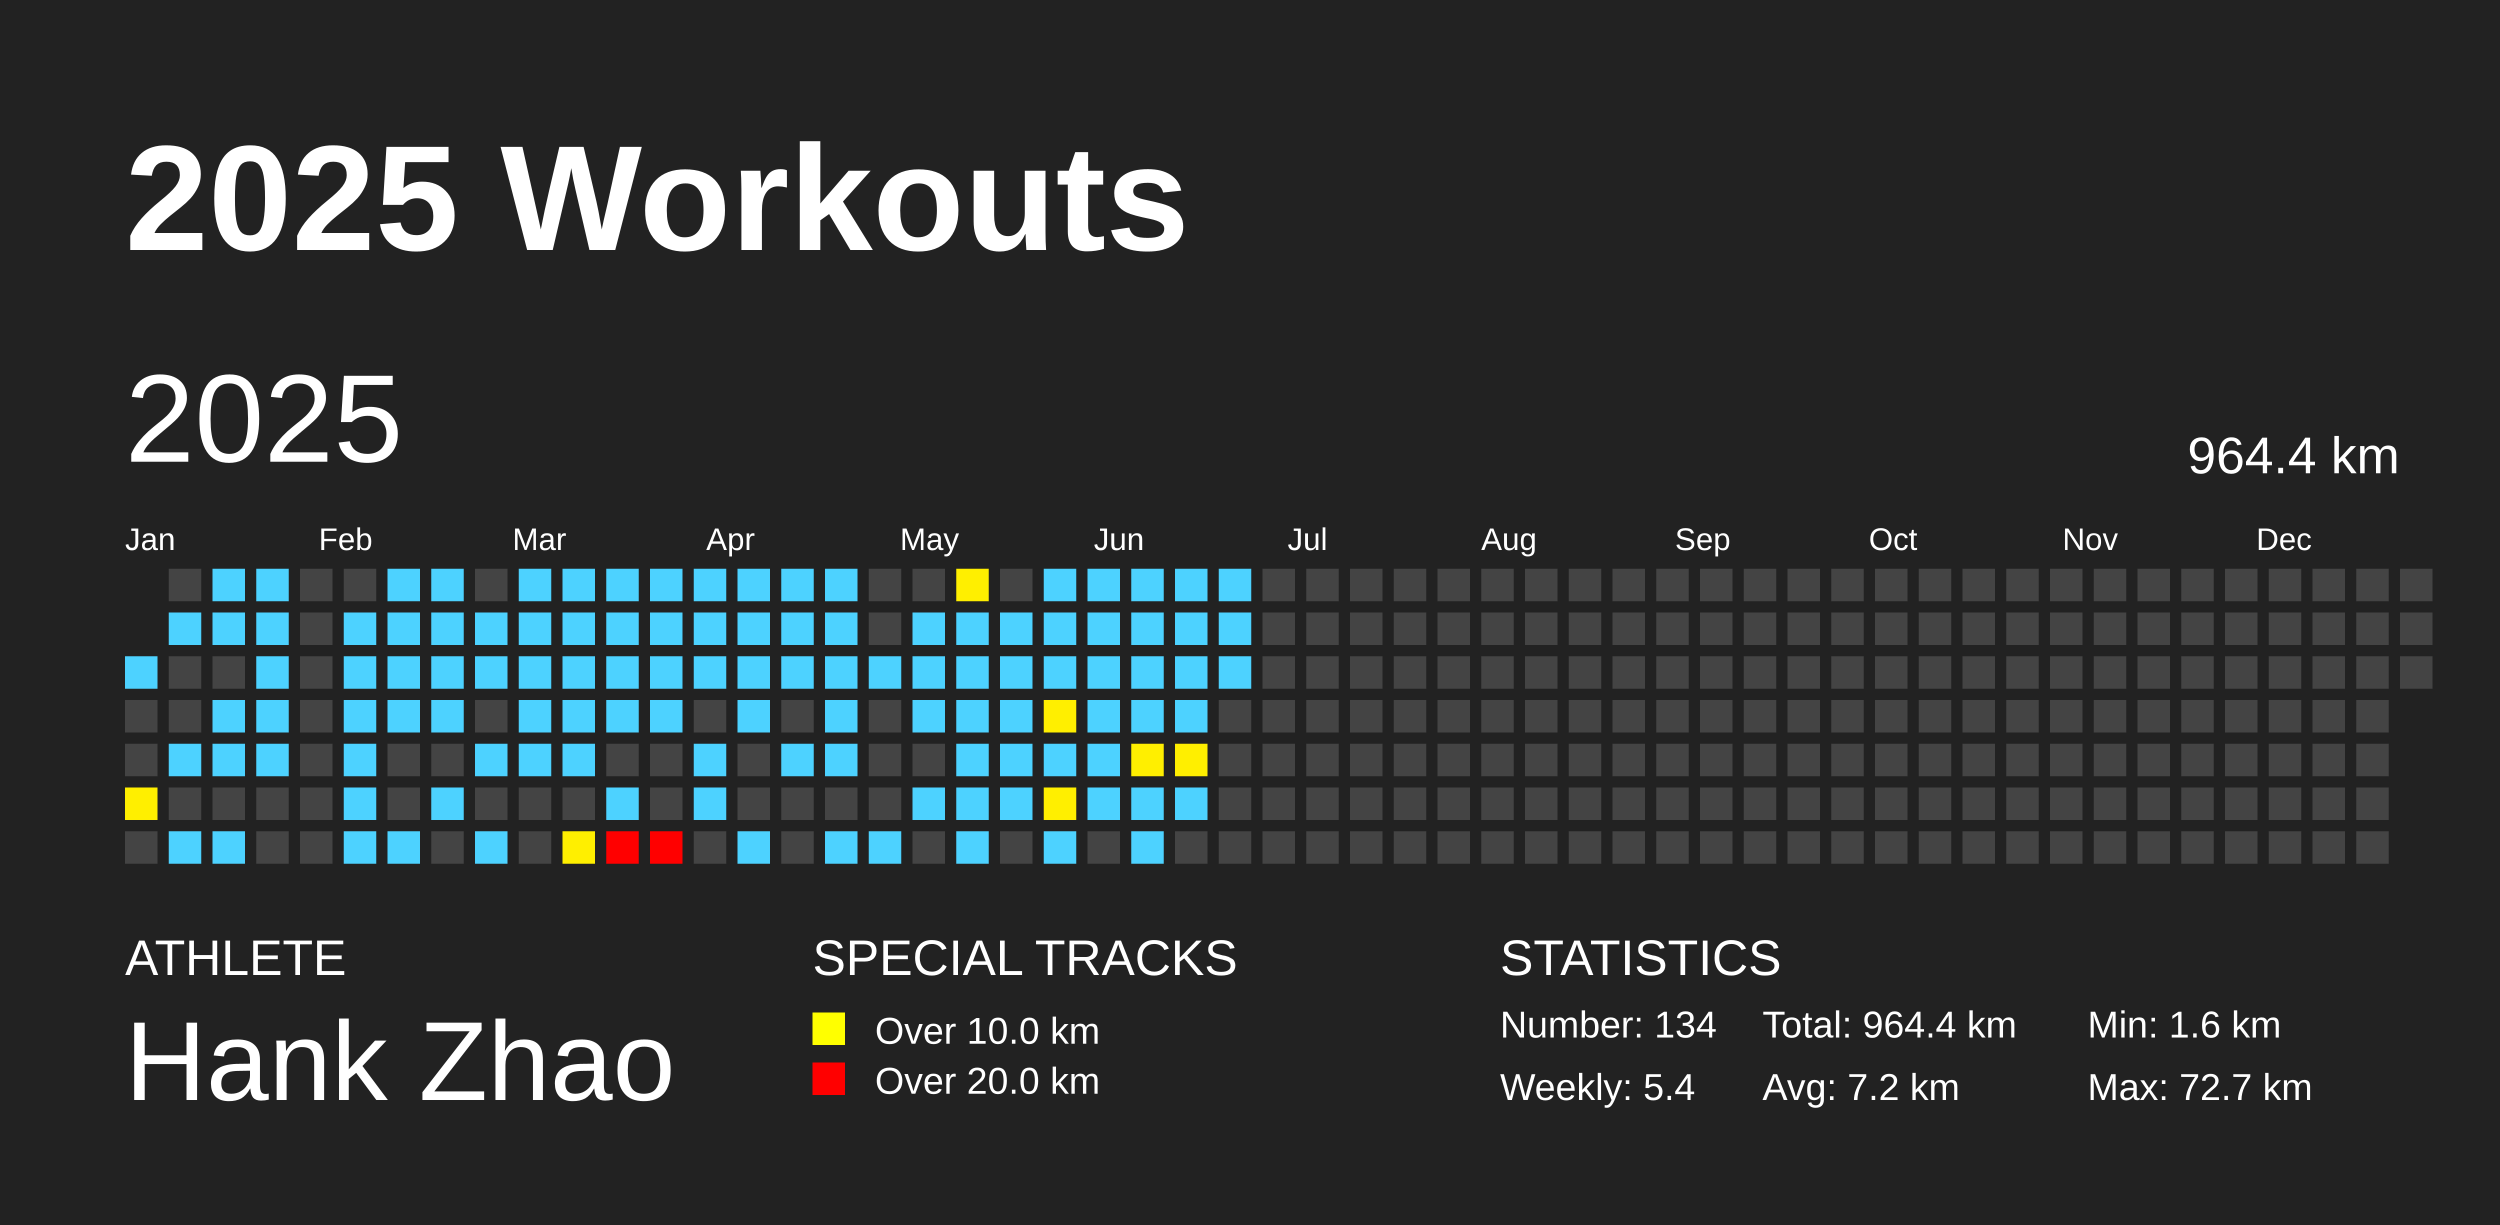
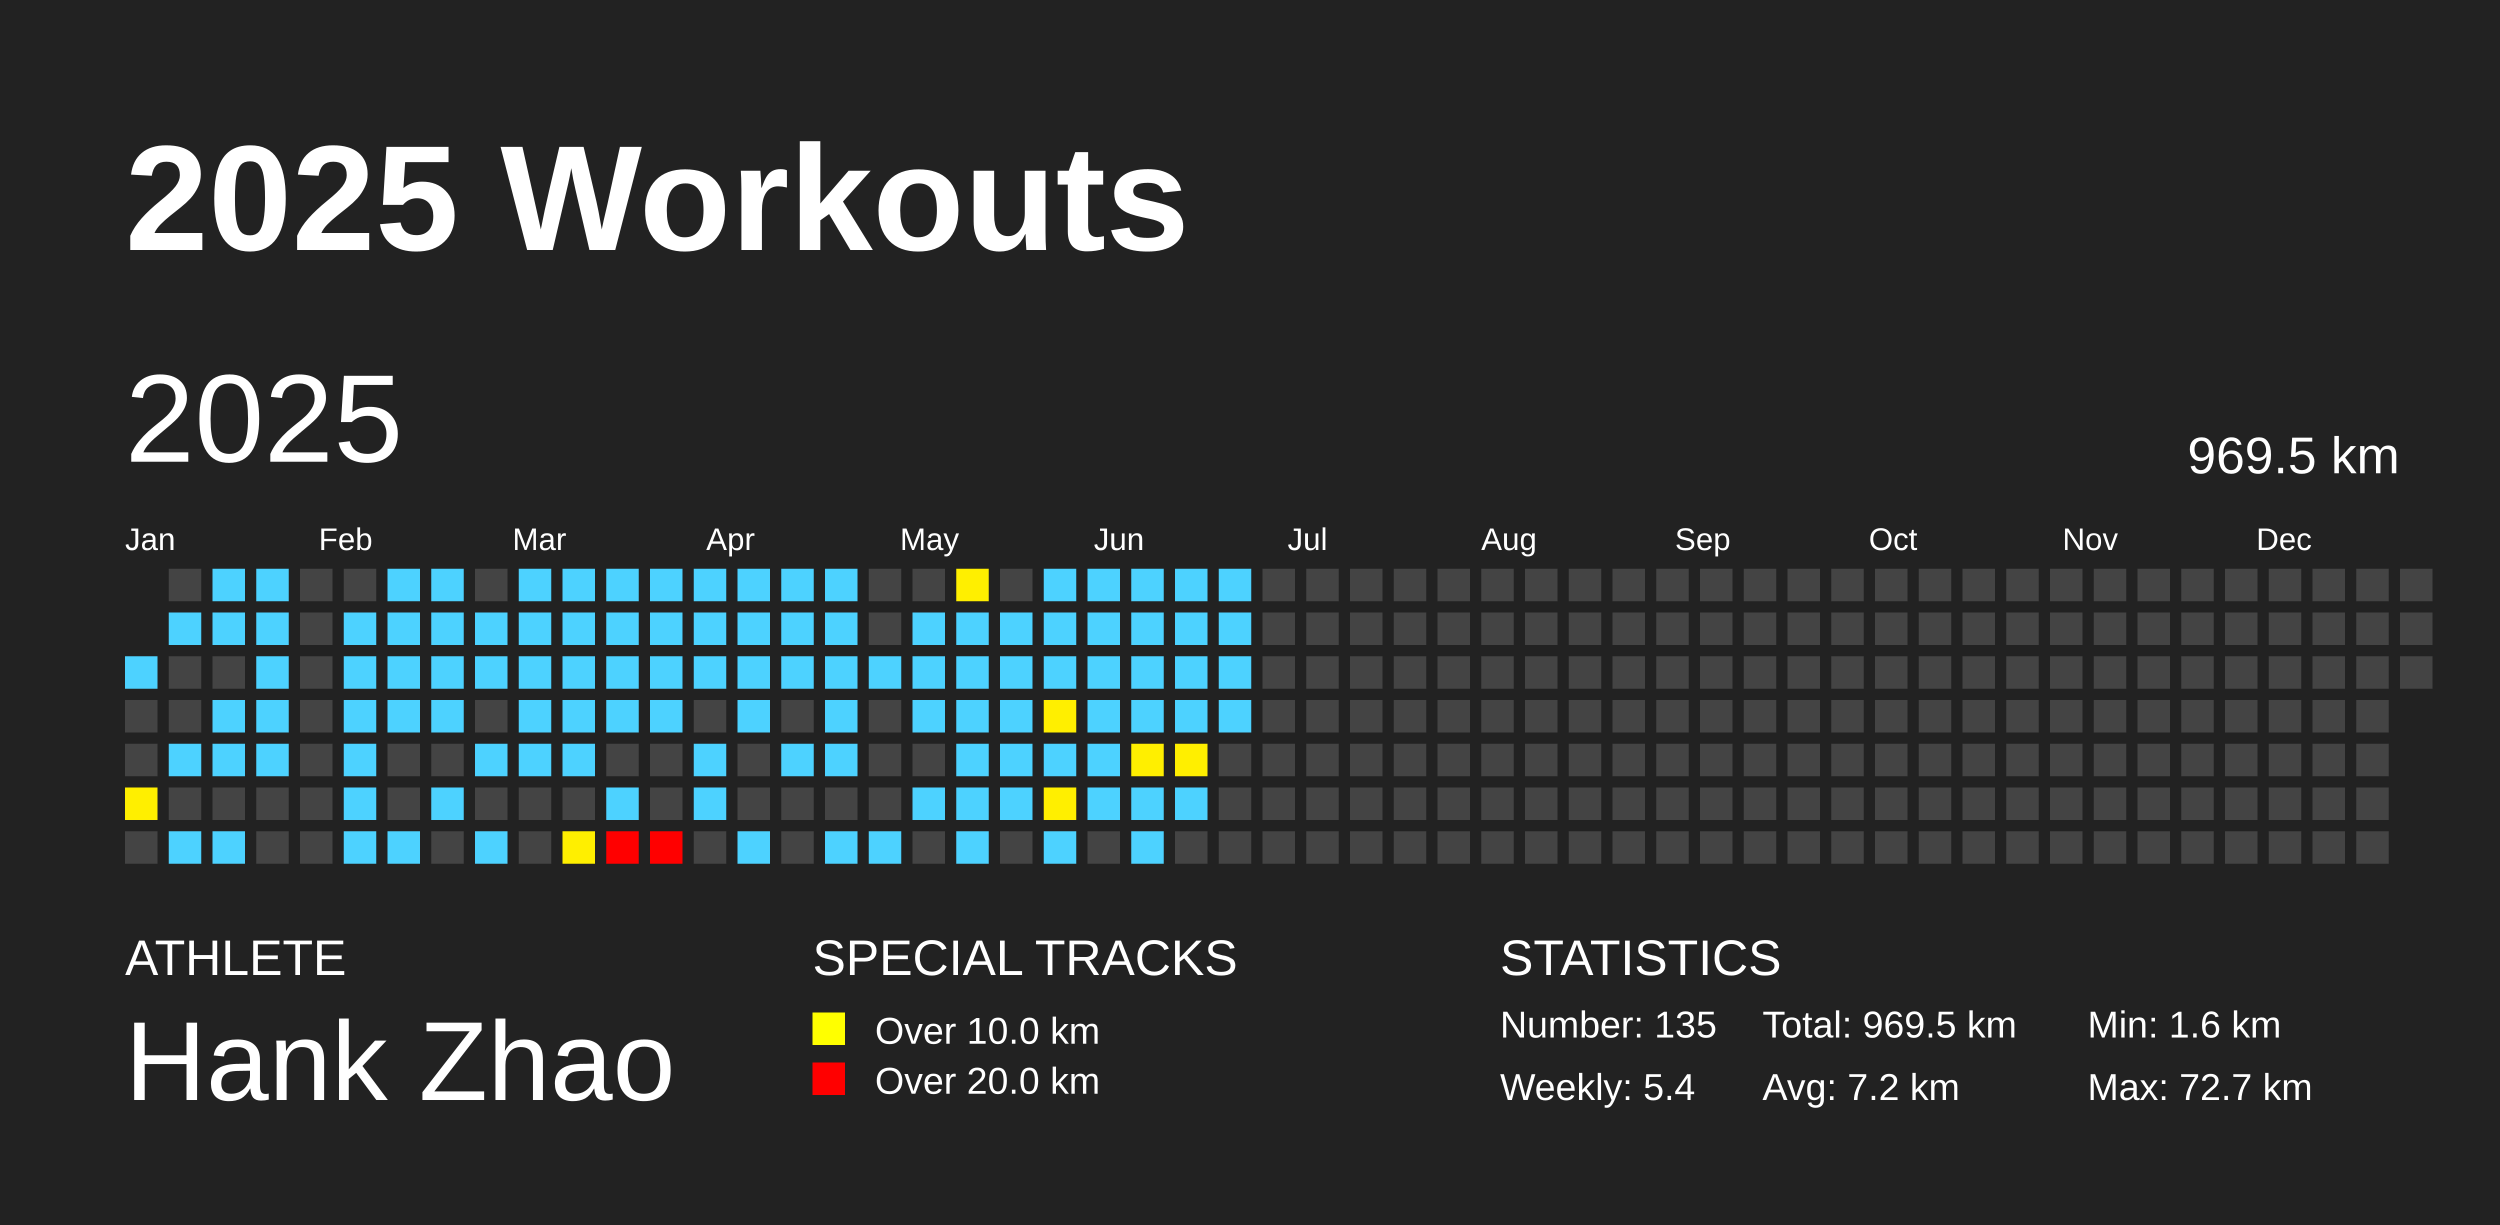
<svg xmlns="http://www.w3.org/2000/svg" baseProfile="full" height="98mm" version="1.1" viewBox="0,0,200,98" width="200mm">
  <defs />
  <rect fill="#222222" height="98" width="200" x="0" y="0" />
  <text fill="#FFFFFF" style="font-size:12px; font-family:Arial; font-weight:bold;" x="10" y="20">2025 Workouts</text>
  <text fill="#FFFFFF" style="font-size:4px; font-family:Arial" x="10" y="78">ATHLETE</text>
  <text fill="#FFFFFF" style="font-size:9px; font-family:Arial" x="10" y="88">Hank Zhao</text>
  <text fill="#FFFFFF" style="font-size:4px; font-family:Arial" x="65" y="78">SPECIAL TRACKS</text>
  <rect fill="yellow" height="2.6" width="2.6" x="65" y="81" />
  <text fill="#FFFFFF" style="font-size:3px; font-family:Arial" x="70" y="83.5">Over 10.0 km</text>
  <rect fill="red" height="2.6" width="2.6" x="65" y="85" />
  <text fill="#FFFFFF" style="font-size:3px; font-family:Arial" x="70" y="87.5">Over 20.0 km</text>
  <text fill="#FFFFFF" style="font-size:4px; font-family:Arial" x="120" y="78">STATISTICS</text>
-   <text fill="#FFFFFF" style="font-size:3px; font-family:Arial" x="120" y="83">Number: 134</text>
+   <text fill="#FFFFFF" style="font-size:3px; font-family:Arial" x="120" y="83">Number: 135</text>
  <text fill="#FFFFFF" style="font-size:3px; font-family:Arial" x="120" y="88">Weekly: 5.4</text>
-   <text fill="#FFFFFF" style="font-size:3px; font-family:Arial" x="141" y="83">Total: 964.4 km</text>
+   <text fill="#FFFFFF" style="font-size:3px; font-family:Arial" x="141" y="83">Total: 969.5 km</text>
  <text fill="#FFFFFF" style="font-size:3px; font-family:Arial" x="141" y="88">Avg: 7.2 km</text>
  <text fill="#FFFFFF" style="font-size:3px; font-family:Arial" x="167" y="83">Min: 1.6 km</text>
  <text fill="#FFFFFF" style="font-size:3px; font-family:Arial" x="167" y="88">Max: 72.7 km</text>
  <text dominant-baseline="hanging" fill="#FFFFFF" style="font-size:10.0px; font-family:Arial;" x="10" y="30">2025</text>
-   <text dominant-baseline="hanging" fill="#FFFFFF" style="font-size:4.125px; font-family:Arial;" x="175" y="35">964.4 km</text>
+   <text dominant-baseline="hanging" fill="#FFFFFF" style="font-size:4.125px; font-family:Arial;" x="175" y="35">969.5 km</text>
  <text fill="#FFFFFF" style="font-size:2.5px; font-family:Arial" x="10.0" y="44">Jan</text>
  <text fill="#FFFFFF" style="font-size:2.5px; font-family:Arial" x="25.5" y="44">Feb</text>
  <text fill="#FFFFFF" style="font-size:2.5px; font-family:Arial" x="41.0" y="44">Mar</text>
  <text fill="#FFFFFF" style="font-size:2.5px; font-family:Arial" x="56.5" y="44">Apr</text>
  <text fill="#FFFFFF" style="font-size:2.5px; font-family:Arial" x="72.0" y="44">May</text>
  <text fill="#FFFFFF" style="font-size:2.5px; font-family:Arial" x="87.5" y="44">Jun</text>
  <text fill="#FFFFFF" style="font-size:2.5px; font-family:Arial" x="103.0" y="44">Jul</text>
  <text fill="#FFFFFF" style="font-size:2.5px; font-family:Arial" x="118.5" y="44">Aug</text>
  <text fill="#FFFFFF" style="font-size:2.5px; font-family:Arial" x="134.0" y="44">Sep</text>
  <text fill="#FFFFFF" style="font-size:2.5px; font-family:Arial" x="149.5" y="44">Oct</text>
  <text fill="#FFFFFF" style="font-size:2.5px; font-family:Arial" x="165.0" y="44">Nov</text>
  <text fill="#FFFFFF" style="font-size:2.5px; font-family:Arial" x="180.5" y="44">Dec</text>
  <rect fill="#4dd2ff" height="2.6" width="2.6" x="10.0" y="52.5" />
  <rect fill="#444444" height="2.6" width="2.6" x="10.0" y="56.0" />
  <rect fill="#444444" height="2.6" width="2.6" x="10.0" y="59.5" />
  <rect fill="#ffef00" height="2.6" width="2.6" x="10.0" y="63.0" />
  <rect fill="#444444" height="2.6" width="2.6" x="10.0" y="66.5" />
  <rect fill="#444444" height="2.6" width="2.6" x="13.5" y="45.5" />
  <rect fill="#4dd2ff" height="2.6" width="2.6" x="13.5" y="49.0" />
  <rect fill="#444444" height="2.6" width="2.6" x="13.5" y="52.5" />
  <rect fill="#444444" height="2.6" width="2.6" x="13.5" y="56.0" />
  <rect fill="#4dd2ff" height="2.6" width="2.6" x="13.5" y="59.5" />
  <rect fill="#444444" height="2.6" width="2.6" x="13.5" y="63.0" />
  <rect fill="#4dd2ff" height="2.6" width="2.6" x="13.5" y="66.5" />
  <rect fill="#4dd2ff" height="2.6" width="2.6" x="17.0" y="45.5" />
  <rect fill="#4dd2ff" height="2.6" width="2.6" x="17.0" y="49.0" />
  <rect fill="#444444" height="2.6" width="2.6" x="17.0" y="52.5" />
  <rect fill="#4dd2ff" height="2.6" width="2.6" x="17.0" y="56.0" />
  <rect fill="#4dd2ff" height="2.6" width="2.6" x="17.0" y="59.5" />
  <rect fill="#444444" height="2.6" width="2.6" x="17.0" y="63.0" />
  <rect fill="#4dd2ff" height="2.6" width="2.6" x="17.0" y="66.5" />
  <rect fill="#4dd2ff" height="2.6" width="2.6" x="20.5" y="45.5" />
  <rect fill="#4dd2ff" height="2.6" width="2.6" x="20.5" y="49.0" />
  <rect fill="#4dd2ff" height="2.6" width="2.6" x="20.5" y="52.5" />
  <rect fill="#4dd2ff" height="2.6" width="2.6" x="20.5" y="56.0" />
  <rect fill="#4dd2ff" height="2.6" width="2.6" x="20.5" y="59.5" />
  <rect fill="#444444" height="2.6" width="2.6" x="20.5" y="63.0" />
  <rect fill="#444444" height="2.6" width="2.6" x="20.5" y="66.5" />
  <rect fill="#444444" height="2.6" width="2.6" x="24.0" y="45.5" />
  <rect fill="#444444" height="2.6" width="2.6" x="24.0" y="49.0" />
  <rect fill="#444444" height="2.6" width="2.6" x="24.0" y="52.5" />
  <rect fill="#444444" height="2.6" width="2.6" x="24.0" y="56.0" />
  <rect fill="#444444" height="2.6" width="2.6" x="24.0" y="59.5" />
  <rect fill="#444444" height="2.6" width="2.6" x="24.0" y="63.0" />
  <rect fill="#444444" height="2.6" width="2.6" x="24.0" y="66.5" />
  <rect fill="#444444" height="2.6" width="2.6" x="27.5" y="45.5" />
  <rect fill="#4dd2ff" height="2.6" width="2.6" x="27.5" y="49.0" />
  <rect fill="#4dd2ff" height="2.6" width="2.6" x="27.5" y="52.5" />
  <rect fill="#4dd2ff" height="2.6" width="2.6" x="27.5" y="56.0" />
  <rect fill="#4dd2ff" height="2.6" width="2.6" x="27.5" y="59.5" />
  <rect fill="#4dd2ff" height="2.6" width="2.6" x="27.5" y="63.0" />
  <rect fill="#4dd2ff" height="2.6" width="2.6" x="27.5" y="66.5" />
  <rect fill="#4dd2ff" height="2.6" width="2.6" x="31.0" y="45.5" />
  <rect fill="#4dd2ff" height="2.6" width="2.6" x="31.0" y="49.0" />
  <rect fill="#4dd2ff" height="2.6" width="2.6" x="31.0" y="52.5" />
  <rect fill="#4dd2ff" height="2.6" width="2.6" x="31.0" y="56.0" />
  <rect fill="#444444" height="2.6" width="2.6" x="31.0" y="59.5" />
  <rect fill="#444444" height="2.6" width="2.6" x="31.0" y="63.0" />
  <rect fill="#4dd2ff" height="2.6" width="2.6" x="31.0" y="66.5" />
  <rect fill="#4dd2ff" height="2.6" width="2.6" x="34.5" y="45.5" />
  <rect fill="#4dd2ff" height="2.6" width="2.6" x="34.5" y="49.0" />
  <rect fill="#4dd2ff" height="2.6" width="2.6" x="34.5" y="52.5" />
  <rect fill="#4dd2ff" height="2.6" width="2.6" x="34.5" y="56.0" />
  <rect fill="#444444" height="2.6" width="2.6" x="34.5" y="59.5" />
  <rect fill="#4dd2ff" height="2.6" width="2.6" x="34.5" y="63.0" />
  <rect fill="#444444" height="2.6" width="2.6" x="34.5" y="66.5" />
  <rect fill="#444444" height="2.6" width="2.6" x="38.0" y="45.5" />
  <rect fill="#4dd2ff" height="2.6" width="2.6" x="38.0" y="49.0" />
  <rect fill="#4dd2ff" height="2.6" width="2.6" x="38.0" y="52.5" />
  <rect fill="#444444" height="2.6" width="2.6" x="38.0" y="56.0" />
  <rect fill="#4dd2ff" height="2.6" width="2.6" x="38.0" y="59.5" />
  <rect fill="#444444" height="2.6" width="2.6" x="38.0" y="63.0" />
  <rect fill="#4dd2ff" height="2.6" width="2.6" x="38.0" y="66.5" />
  <rect fill="#4dd2ff" height="2.6" width="2.6" x="41.5" y="45.5" />
  <rect fill="#4dd2ff" height="2.6" width="2.6" x="41.5" y="49.0" />
  <rect fill="#4dd2ff" height="2.6" width="2.6" x="41.5" y="52.5" />
  <rect fill="#4dd2ff" height="2.6" width="2.6" x="41.5" y="56.0" />
  <rect fill="#4dd2ff" height="2.6" width="2.6" x="41.5" y="59.5" />
  <rect fill="#444444" height="2.6" width="2.6" x="41.5" y="63.0" />
  <rect fill="#444444" height="2.6" width="2.6" x="41.5" y="66.5" />
  <rect fill="#4dd2ff" height="2.6" width="2.6" x="45.0" y="45.5" />
  <rect fill="#4dd2ff" height="2.6" width="2.6" x="45.0" y="49.0" />
  <rect fill="#4dd2ff" height="2.6" width="2.6" x="45.0" y="52.5" />
  <rect fill="#4dd2ff" height="2.6" width="2.6" x="45.0" y="56.0" />
  <rect fill="#4dd2ff" height="2.6" width="2.6" x="45.0" y="59.5" />
  <rect fill="#444444" height="2.6" width="2.6" x="45.0" y="63.0" />
  <rect fill="#ffef00" height="2.6" width="2.6" x="45.0" y="66.5" />
  <rect fill="#4dd2ff" height="2.6" width="2.6" x="48.5" y="45.5" />
  <rect fill="#4dd2ff" height="2.6" width="2.6" x="48.5" y="49.0" />
  <rect fill="#4dd2ff" height="2.6" width="2.6" x="48.5" y="52.5" />
  <rect fill="#4dd2ff" height="2.6" width="2.6" x="48.5" y="56.0" />
  <rect fill="#444444" height="2.6" width="2.6" x="48.5" y="59.5" />
  <rect fill="#4dd2ff" height="2.6" width="2.6" x="48.5" y="63.0" />
  <rect fill="red" height="2.6" width="2.6" x="48.5" y="66.5" />
  <rect fill="#4dd2ff" height="2.6" width="2.6" x="52.0" y="45.5" />
  <rect fill="#4dd2ff" height="2.6" width="2.6" x="52.0" y="49.0" />
  <rect fill="#4dd2ff" height="2.6" width="2.6" x="52.0" y="52.5" />
  <rect fill="#4dd2ff" height="2.6" width="2.6" x="52.0" y="56.0" />
  <rect fill="#444444" height="2.6" width="2.6" x="52.0" y="59.5" />
  <rect fill="#444444" height="2.6" width="2.6" x="52.0" y="63.0" />
  <rect fill="red" height="2.6" width="2.6" x="52.0" y="66.5" />
  <rect fill="#4dd2ff" height="2.6" width="2.6" x="55.5" y="45.5" />
  <rect fill="#4dd2ff" height="2.6" width="2.6" x="55.5" y="49.0" />
  <rect fill="#4dd2ff" height="2.6" width="2.6" x="55.5" y="52.5" />
  <rect fill="#444444" height="2.6" width="2.6" x="55.5" y="56.0" />
  <rect fill="#4dd2ff" height="2.6" width="2.6" x="55.5" y="59.5" />
  <rect fill="#4dd2ff" height="2.6" width="2.6" x="55.5" y="63.0" />
  <rect fill="#444444" height="2.6" width="2.6" x="55.5" y="66.5" />
  <rect fill="#4dd2ff" height="2.6" width="2.6" x="59.0" y="45.5" />
  <rect fill="#4dd2ff" height="2.6" width="2.6" x="59.0" y="49.0" />
  <rect fill="#4dd2ff" height="2.6" width="2.6" x="59.0" y="52.5" />
  <rect fill="#4dd2ff" height="2.6" width="2.6" x="59.0" y="56.0" />
  <rect fill="#444444" height="2.6" width="2.6" x="59.0" y="59.5" />
  <rect fill="#444444" height="2.6" width="2.6" x="59.0" y="63.0" />
  <rect fill="#4dd2ff" height="2.6" width="2.6" x="59.0" y="66.5" />
  <rect fill="#4dd2ff" height="2.6" width="2.6" x="62.5" y="45.5" />
  <rect fill="#4dd2ff" height="2.6" width="2.6" x="62.5" y="49.0" />
  <rect fill="#4dd2ff" height="2.6" width="2.6" x="62.5" y="52.5" />
  <rect fill="#444444" height="2.6" width="2.6" x="62.5" y="56.0" />
  <rect fill="#4dd2ff" height="2.6" width="2.6" x="62.5" y="59.5" />
  <rect fill="#444444" height="2.6" width="2.6" x="62.5" y="63.0" />
  <rect fill="#444444" height="2.6" width="2.6" x="62.5" y="66.5" />
  <rect fill="#4dd2ff" height="2.6" width="2.6" x="66.0" y="45.5" />
  <rect fill="#4dd2ff" height="2.6" width="2.6" x="66.0" y="49.0" />
  <rect fill="#4dd2ff" height="2.6" width="2.6" x="66.0" y="52.5" />
  <rect fill="#4dd2ff" height="2.6" width="2.6" x="66.0" y="56.0" />
  <rect fill="#4dd2ff" height="2.6" width="2.6" x="66.0" y="59.5" />
  <rect fill="#444444" height="2.6" width="2.6" x="66.0" y="63.0" />
  <rect fill="#4dd2ff" height="2.6" width="2.6" x="66.0" y="66.5" />
  <rect fill="#444444" height="2.6" width="2.6" x="69.5" y="45.5" />
  <rect fill="#444444" height="2.6" width="2.6" x="69.5" y="49.0" />
  <rect fill="#4dd2ff" height="2.6" width="2.6" x="69.5" y="52.5" />
  <rect fill="#444444" height="2.6" width="2.6" x="69.5" y="56.0" />
  <rect fill="#444444" height="2.6" width="2.6" x="69.5" y="59.5" />
  <rect fill="#444444" height="2.6" width="2.6" x="69.5" y="63.0" />
  <rect fill="#4dd2ff" height="2.6" width="2.6" x="69.5" y="66.5" />
  <rect fill="#444444" height="2.6" width="2.6" x="73.0" y="45.5" />
  <rect fill="#4dd2ff" height="2.6" width="2.6" x="73.0" y="49.0" />
  <rect fill="#4dd2ff" height="2.6" width="2.6" x="73.0" y="52.5" />
  <rect fill="#4dd2ff" height="2.6" width="2.6" x="73.0" y="56.0" />
  <rect fill="#444444" height="2.6" width="2.6" x="73.0" y="59.5" />
  <rect fill="#4dd2ff" height="2.6" width="2.6" x="73.0" y="63.0" />
  <rect fill="#444444" height="2.6" width="2.6" x="73.0" y="66.5" />
  <rect fill="#ffef00" height="2.6" width="2.6" x="76.5" y="45.5" />
  <rect fill="#4dd2ff" height="2.6" width="2.6" x="76.5" y="49.0" />
  <rect fill="#4dd2ff" height="2.6" width="2.6" x="76.5" y="52.5" />
  <rect fill="#4dd2ff" height="2.6" width="2.6" x="76.5" y="56.0" />
  <rect fill="#4dd2ff" height="2.6" width="2.6" x="76.5" y="59.5" />
  <rect fill="#4dd2ff" height="2.6" width="2.6" x="76.5" y="63.0" />
  <rect fill="#4dd2ff" height="2.6" width="2.6" x="76.5" y="66.5" />
  <rect fill="#444444" height="2.6" width="2.6" x="80.0" y="45.5" />
  <rect fill="#4dd2ff" height="2.6" width="2.6" x="80.0" y="49.0" />
  <rect fill="#4dd2ff" height="2.6" width="2.6" x="80.0" y="52.5" />
  <rect fill="#4dd2ff" height="2.6" width="2.6" x="80.0" y="56.0" />
  <rect fill="#4dd2ff" height="2.6" width="2.6" x="80.0" y="59.5" />
  <rect fill="#4dd2ff" height="2.6" width="2.6" x="80.0" y="63.0" />
  <rect fill="#444444" height="2.6" width="2.6" x="80.0" y="66.5" />
  <rect fill="#4dd2ff" height="2.6" width="2.6" x="83.5" y="45.5" />
  <rect fill="#4dd2ff" height="2.6" width="2.6" x="83.5" y="49.0" />
  <rect fill="#4dd2ff" height="2.6" width="2.6" x="83.5" y="52.5" />
  <rect fill="#ffef00" height="2.6" width="2.6" x="83.5" y="56.0" />
  <rect fill="#4dd2ff" height="2.6" width="2.6" x="83.5" y="59.5" />
  <rect fill="#ffef00" height="2.6" width="2.6" x="83.5" y="63.0" />
  <rect fill="#4dd2ff" height="2.6" width="2.6" x="83.5" y="66.5" />
  <rect fill="#4dd2ff" height="2.6" width="2.6" x="87.0" y="45.5" />
  <rect fill="#4dd2ff" height="2.6" width="2.6" x="87.0" y="49.0" />
  <rect fill="#4dd2ff" height="2.6" width="2.6" x="87.0" y="52.5" />
  <rect fill="#4dd2ff" height="2.6" width="2.6" x="87.0" y="56.0" />
  <rect fill="#4dd2ff" height="2.6" width="2.6" x="87.0" y="59.5" />
  <rect fill="#4dd2ff" height="2.6" width="2.6" x="87.0" y="63.0" />
  <rect fill="#444444" height="2.6" width="2.6" x="87.0" y="66.5" />
  <rect fill="#4dd2ff" height="2.6" width="2.6" x="90.5" y="45.5" />
  <rect fill="#4dd2ff" height="2.6" width="2.6" x="90.5" y="49.0" />
  <rect fill="#4dd2ff" height="2.6" width="2.6" x="90.5" y="52.5" />
  <rect fill="#4dd2ff" height="2.6" width="2.6" x="90.5" y="56.0" />
  <rect fill="#ffef00" height="2.6" width="2.6" x="90.5" y="59.5" />
  <rect fill="#4dd2ff" height="2.6" width="2.6" x="90.5" y="63.0" />
  <rect fill="#4dd2ff" height="2.6" width="2.6" x="90.5" y="66.5" />
  <rect fill="#4dd2ff" height="2.6" width="2.6" x="94.0" y="45.5" />
  <rect fill="#4dd2ff" height="2.6" width="2.6" x="94.0" y="49.0" />
  <rect fill="#4dd2ff" height="2.6" width="2.6" x="94.0" y="52.5" />
  <rect fill="#4dd2ff" height="2.6" width="2.6" x="94.0" y="56.0" />
  <rect fill="#ffef00" height="2.6" width="2.6" x="94.0" y="59.5" />
  <rect fill="#4dd2ff" height="2.6" width="2.6" x="94.0" y="63.0" />
  <rect fill="#444444" height="2.6" width="2.6" x="94.0" y="66.5" />
  <rect fill="#4dd2ff" height="2.6" width="2.6" x="97.5" y="45.5" />
  <rect fill="#4dd2ff" height="2.6" width="2.6" x="97.5" y="49.0" />
  <rect fill="#4dd2ff" height="2.6" width="2.6" x="97.5" y="52.5" />
-   <rect fill="#444444" height="2.6" width="2.6" x="97.5" y="56.0" />
+   <rect fill="#4dd2ff" height="2.6" width="2.6" x="97.5" y="56.0" />
  <rect fill="#444444" height="2.6" width="2.6" x="97.5" y="59.5" />
  <rect fill="#444444" height="2.6" width="2.6" x="97.5" y="63.0" />
  <rect fill="#444444" height="2.6" width="2.6" x="97.5" y="66.5" />
  <rect fill="#444444" height="2.6" width="2.6" x="101.0" y="45.5" />
  <rect fill="#444444" height="2.6" width="2.6" x="101.0" y="49.0" />
  <rect fill="#444444" height="2.6" width="2.6" x="101.0" y="52.5" />
  <rect fill="#444444" height="2.6" width="2.6" x="101.0" y="56.0" />
  <rect fill="#444444" height="2.6" width="2.6" x="101.0" y="59.5" />
  <rect fill="#444444" height="2.6" width="2.6" x="101.0" y="63.0" />
  <rect fill="#444444" height="2.6" width="2.6" x="101.0" y="66.5" />
  <rect fill="#444444" height="2.6" width="2.6" x="104.5" y="45.5" />
  <rect fill="#444444" height="2.6" width="2.6" x="104.5" y="49.0" />
  <rect fill="#444444" height="2.6" width="2.6" x="104.5" y="52.5" />
  <rect fill="#444444" height="2.6" width="2.6" x="104.5" y="56.0" />
  <rect fill="#444444" height="2.6" width="2.6" x="104.5" y="59.5" />
  <rect fill="#444444" height="2.6" width="2.6" x="104.5" y="63.0" />
  <rect fill="#444444" height="2.6" width="2.6" x="104.5" y="66.5" />
  <rect fill="#444444" height="2.6" width="2.6" x="108.0" y="45.5" />
  <rect fill="#444444" height="2.6" width="2.6" x="108.0" y="49.0" />
  <rect fill="#444444" height="2.6" width="2.6" x="108.0" y="52.5" />
  <rect fill="#444444" height="2.6" width="2.6" x="108.0" y="56.0" />
  <rect fill="#444444" height="2.6" width="2.6" x="108.0" y="59.5" />
  <rect fill="#444444" height="2.6" width="2.6" x="108.0" y="63.0" />
  <rect fill="#444444" height="2.6" width="2.6" x="108.0" y="66.5" />
  <rect fill="#444444" height="2.6" width="2.6" x="111.5" y="45.5" />
  <rect fill="#444444" height="2.6" width="2.6" x="111.5" y="49.0" />
  <rect fill="#444444" height="2.6" width="2.6" x="111.5" y="52.5" />
  <rect fill="#444444" height="2.6" width="2.6" x="111.5" y="56.0" />
  <rect fill="#444444" height="2.6" width="2.6" x="111.5" y="59.5" />
  <rect fill="#444444" height="2.6" width="2.6" x="111.5" y="63.0" />
  <rect fill="#444444" height="2.6" width="2.6" x="111.5" y="66.5" />
  <rect fill="#444444" height="2.6" width="2.6" x="115.0" y="45.5" />
  <rect fill="#444444" height="2.6" width="2.6" x="115.0" y="49.0" />
  <rect fill="#444444" height="2.6" width="2.6" x="115.0" y="52.5" />
  <rect fill="#444444" height="2.6" width="2.6" x="115.0" y="56.0" />
  <rect fill="#444444" height="2.6" width="2.6" x="115.0" y="59.5" />
  <rect fill="#444444" height="2.6" width="2.6" x="115.0" y="63.0" />
  <rect fill="#444444" height="2.6" width="2.6" x="115.0" y="66.5" />
  <rect fill="#444444" height="2.6" width="2.6" x="118.5" y="45.5" />
  <rect fill="#444444" height="2.6" width="2.6" x="118.5" y="49.0" />
  <rect fill="#444444" height="2.6" width="2.6" x="118.5" y="52.5" />
  <rect fill="#444444" height="2.6" width="2.6" x="118.5" y="56.0" />
  <rect fill="#444444" height="2.6" width="2.6" x="118.5" y="59.5" />
  <rect fill="#444444" height="2.6" width="2.6" x="118.5" y="63.0" />
  <rect fill="#444444" height="2.6" width="2.6" x="118.5" y="66.5" />
  <rect fill="#444444" height="2.6" width="2.6" x="122.0" y="45.5" />
  <rect fill="#444444" height="2.6" width="2.6" x="122.0" y="49.0" />
  <rect fill="#444444" height="2.6" width="2.6" x="122.0" y="52.5" />
  <rect fill="#444444" height="2.6" width="2.6" x="122.0" y="56.0" />
  <rect fill="#444444" height="2.6" width="2.6" x="122.0" y="59.5" />
  <rect fill="#444444" height="2.6" width="2.6" x="122.0" y="63.0" />
  <rect fill="#444444" height="2.6" width="2.6" x="122.0" y="66.5" />
  <rect fill="#444444" height="2.6" width="2.6" x="125.5" y="45.5" />
  <rect fill="#444444" height="2.6" width="2.6" x="125.5" y="49.0" />
  <rect fill="#444444" height="2.6" width="2.6" x="125.5" y="52.5" />
  <rect fill="#444444" height="2.6" width="2.6" x="125.5" y="56.0" />
  <rect fill="#444444" height="2.6" width="2.6" x="125.5" y="59.5" />
  <rect fill="#444444" height="2.6" width="2.6" x="125.5" y="63.0" />
  <rect fill="#444444" height="2.6" width="2.6" x="125.5" y="66.5" />
  <rect fill="#444444" height="2.6" width="2.6" x="129.0" y="45.5" />
  <rect fill="#444444" height="2.6" width="2.6" x="129.0" y="49.0" />
  <rect fill="#444444" height="2.6" width="2.6" x="129.0" y="52.5" />
  <rect fill="#444444" height="2.6" width="2.6" x="129.0" y="56.0" />
  <rect fill="#444444" height="2.6" width="2.6" x="129.0" y="59.5" />
  <rect fill="#444444" height="2.6" width="2.6" x="129.0" y="63.0" />
  <rect fill="#444444" height="2.6" width="2.6" x="129.0" y="66.5" />
  <rect fill="#444444" height="2.6" width="2.6" x="132.5" y="45.5" />
  <rect fill="#444444" height="2.6" width="2.6" x="132.5" y="49.0" />
  <rect fill="#444444" height="2.6" width="2.6" x="132.5" y="52.5" />
  <rect fill="#444444" height="2.6" width="2.6" x="132.5" y="56.0" />
  <rect fill="#444444" height="2.6" width="2.6" x="132.5" y="59.5" />
  <rect fill="#444444" height="2.6" width="2.6" x="132.5" y="63.0" />
  <rect fill="#444444" height="2.6" width="2.6" x="132.5" y="66.5" />
  <rect fill="#444444" height="2.6" width="2.6" x="136.0" y="45.5" />
  <rect fill="#444444" height="2.6" width="2.6" x="136.0" y="49.0" />
  <rect fill="#444444" height="2.6" width="2.6" x="136.0" y="52.5" />
  <rect fill="#444444" height="2.6" width="2.6" x="136.0" y="56.0" />
  <rect fill="#444444" height="2.6" width="2.6" x="136.0" y="59.5" />
  <rect fill="#444444" height="2.6" width="2.6" x="136.0" y="63.0" />
  <rect fill="#444444" height="2.6" width="2.6" x="136.0" y="66.5" />
  <rect fill="#444444" height="2.6" width="2.6" x="139.5" y="45.5" />
  <rect fill="#444444" height="2.6" width="2.6" x="139.5" y="49.0" />
  <rect fill="#444444" height="2.6" width="2.6" x="139.5" y="52.5" />
  <rect fill="#444444" height="2.6" width="2.6" x="139.5" y="56.0" />
  <rect fill="#444444" height="2.6" width="2.6" x="139.5" y="59.5" />
  <rect fill="#444444" height="2.6" width="2.6" x="139.5" y="63.0" />
  <rect fill="#444444" height="2.6" width="2.6" x="139.5" y="66.5" />
  <rect fill="#444444" height="2.6" width="2.6" x="143.0" y="45.5" />
  <rect fill="#444444" height="2.6" width="2.6" x="143.0" y="49.0" />
  <rect fill="#444444" height="2.6" width="2.6" x="143.0" y="52.5" />
  <rect fill="#444444" height="2.6" width="2.6" x="143.0" y="56.0" />
  <rect fill="#444444" height="2.6" width="2.6" x="143.0" y="59.5" />
  <rect fill="#444444" height="2.6" width="2.6" x="143.0" y="63.0" />
  <rect fill="#444444" height="2.6" width="2.6" x="143.0" y="66.5" />
  <rect fill="#444444" height="2.6" width="2.6" x="146.5" y="45.5" />
  <rect fill="#444444" height="2.6" width="2.6" x="146.5" y="49.0" />
  <rect fill="#444444" height="2.6" width="2.6" x="146.5" y="52.5" />
  <rect fill="#444444" height="2.6" width="2.6" x="146.5" y="56.0" />
  <rect fill="#444444" height="2.6" width="2.6" x="146.5" y="59.5" />
  <rect fill="#444444" height="2.6" width="2.6" x="146.5" y="63.0" />
  <rect fill="#444444" height="2.6" width="2.6" x="146.5" y="66.5" />
  <rect fill="#444444" height="2.6" width="2.6" x="150.0" y="45.5" />
  <rect fill="#444444" height="2.6" width="2.6" x="150.0" y="49.0" />
  <rect fill="#444444" height="2.6" width="2.6" x="150.0" y="52.5" />
  <rect fill="#444444" height="2.6" width="2.6" x="150.0" y="56.0" />
  <rect fill="#444444" height="2.6" width="2.6" x="150.0" y="59.5" />
  <rect fill="#444444" height="2.6" width="2.6" x="150.0" y="63.0" />
  <rect fill="#444444" height="2.6" width="2.6" x="150.0" y="66.5" />
  <rect fill="#444444" height="2.6" width="2.6" x="153.5" y="45.5" />
  <rect fill="#444444" height="2.6" width="2.6" x="153.5" y="49.0" />
  <rect fill="#444444" height="2.6" width="2.6" x="153.5" y="52.5" />
  <rect fill="#444444" height="2.6" width="2.6" x="153.5" y="56.0" />
  <rect fill="#444444" height="2.6" width="2.6" x="153.5" y="59.5" />
  <rect fill="#444444" height="2.6" width="2.6" x="153.5" y="63.0" />
  <rect fill="#444444" height="2.6" width="2.6" x="153.5" y="66.5" />
  <rect fill="#444444" height="2.6" width="2.6" x="157.0" y="45.5" />
  <rect fill="#444444" height="2.6" width="2.6" x="157.0" y="49.0" />
  <rect fill="#444444" height="2.6" width="2.6" x="157.0" y="52.5" />
  <rect fill="#444444" height="2.6" width="2.6" x="157.0" y="56.0" />
  <rect fill="#444444" height="2.6" width="2.6" x="157.0" y="59.5" />
  <rect fill="#444444" height="2.6" width="2.6" x="157.0" y="63.0" />
  <rect fill="#444444" height="2.6" width="2.6" x="157.0" y="66.5" />
  <rect fill="#444444" height="2.6" width="2.6" x="160.5" y="45.5" />
  <rect fill="#444444" height="2.6" width="2.6" x="160.5" y="49.0" />
  <rect fill="#444444" height="2.6" width="2.6" x="160.5" y="52.5" />
  <rect fill="#444444" height="2.6" width="2.6" x="160.5" y="56.0" />
  <rect fill="#444444" height="2.6" width="2.6" x="160.5" y="59.5" />
  <rect fill="#444444" height="2.6" width="2.6" x="160.5" y="63.0" />
  <rect fill="#444444" height="2.6" width="2.6" x="160.5" y="66.5" />
  <rect fill="#444444" height="2.6" width="2.6" x="164.0" y="45.5" />
  <rect fill="#444444" height="2.6" width="2.6" x="164.0" y="49.0" />
  <rect fill="#444444" height="2.6" width="2.6" x="164.0" y="52.5" />
  <rect fill="#444444" height="2.6" width="2.6" x="164.0" y="56.0" />
  <rect fill="#444444" height="2.6" width="2.6" x="164.0" y="59.5" />
  <rect fill="#444444" height="2.6" width="2.6" x="164.0" y="63.0" />
  <rect fill="#444444" height="2.6" width="2.6" x="164.0" y="66.5" />
  <rect fill="#444444" height="2.6" width="2.6" x="167.5" y="45.5" />
  <rect fill="#444444" height="2.6" width="2.6" x="167.5" y="49.0" />
  <rect fill="#444444" height="2.6" width="2.6" x="167.5" y="52.5" />
  <rect fill="#444444" height="2.6" width="2.6" x="167.5" y="56.0" />
  <rect fill="#444444" height="2.6" width="2.6" x="167.5" y="59.5" />
  <rect fill="#444444" height="2.6" width="2.6" x="167.5" y="63.0" />
  <rect fill="#444444" height="2.6" width="2.6" x="167.5" y="66.5" />
  <rect fill="#444444" height="2.6" width="2.6" x="171.0" y="45.5" />
  <rect fill="#444444" height="2.6" width="2.6" x="171.0" y="49.0" />
  <rect fill="#444444" height="2.6" width="2.6" x="171.0" y="52.5" />
  <rect fill="#444444" height="2.6" width="2.6" x="171.0" y="56.0" />
  <rect fill="#444444" height="2.6" width="2.6" x="171.0" y="59.5" />
  <rect fill="#444444" height="2.6" width="2.6" x="171.0" y="63.0" />
  <rect fill="#444444" height="2.6" width="2.6" x="171.0" y="66.5" />
  <rect fill="#444444" height="2.6" width="2.6" x="174.5" y="45.5" />
  <rect fill="#444444" height="2.6" width="2.6" x="174.5" y="49.0" />
  <rect fill="#444444" height="2.6" width="2.6" x="174.5" y="52.5" />
  <rect fill="#444444" height="2.6" width="2.6" x="174.5" y="56.0" />
  <rect fill="#444444" height="2.6" width="2.6" x="174.5" y="59.5" />
  <rect fill="#444444" height="2.6" width="2.6" x="174.5" y="63.0" />
  <rect fill="#444444" height="2.6" width="2.6" x="174.5" y="66.5" />
  <rect fill="#444444" height="2.6" width="2.6" x="178.0" y="45.5" />
  <rect fill="#444444" height="2.6" width="2.6" x="178.0" y="49.0" />
  <rect fill="#444444" height="2.6" width="2.6" x="178.0" y="52.5" />
  <rect fill="#444444" height="2.6" width="2.6" x="178.0" y="56.0" />
  <rect fill="#444444" height="2.6" width="2.6" x="178.0" y="59.5" />
  <rect fill="#444444" height="2.6" width="2.6" x="178.0" y="63.0" />
  <rect fill="#444444" height="2.6" width="2.6" x="178.0" y="66.5" />
  <rect fill="#444444" height="2.6" width="2.6" x="181.5" y="45.5" />
  <rect fill="#444444" height="2.6" width="2.6" x="181.5" y="49.0" />
  <rect fill="#444444" height="2.6" width="2.6" x="181.5" y="52.5" />
  <rect fill="#444444" height="2.6" width="2.6" x="181.5" y="56.0" />
  <rect fill="#444444" height="2.6" width="2.6" x="181.5" y="59.5" />
  <rect fill="#444444" height="2.6" width="2.6" x="181.5" y="63.0" />
  <rect fill="#444444" height="2.6" width="2.6" x="181.5" y="66.5" />
  <rect fill="#444444" height="2.6" width="2.6" x="185.0" y="45.5" />
  <rect fill="#444444" height="2.6" width="2.6" x="185.0" y="49.0" />
  <rect fill="#444444" height="2.6" width="2.6" x="185.0" y="52.5" />
  <rect fill="#444444" height="2.6" width="2.6" x="185.0" y="56.0" />
  <rect fill="#444444" height="2.6" width="2.6" x="185.0" y="59.5" />
  <rect fill="#444444" height="2.6" width="2.6" x="185.0" y="63.0" />
  <rect fill="#444444" height="2.6" width="2.6" x="185.0" y="66.5" />
  <rect fill="#444444" height="2.6" width="2.6" x="188.5" y="45.5" />
  <rect fill="#444444" height="2.6" width="2.6" x="188.5" y="49.0" />
  <rect fill="#444444" height="2.6" width="2.6" x="188.5" y="52.5" />
  <rect fill="#444444" height="2.6" width="2.6" x="188.5" y="56.0" />
  <rect fill="#444444" height="2.6" width="2.6" x="188.5" y="59.5" />
  <rect fill="#444444" height="2.6" width="2.6" x="188.5" y="63.0" />
  <rect fill="#444444" height="2.6" width="2.6" x="188.5" y="66.5" />
  <rect fill="#444444" height="2.6" width="2.6" x="192.0" y="45.5" />
  <rect fill="#444444" height="2.6" width="2.6" x="192.0" y="49.0" />
  <rect fill="#444444" height="2.6" width="2.6" x="192.0" y="52.5" />
</svg>
